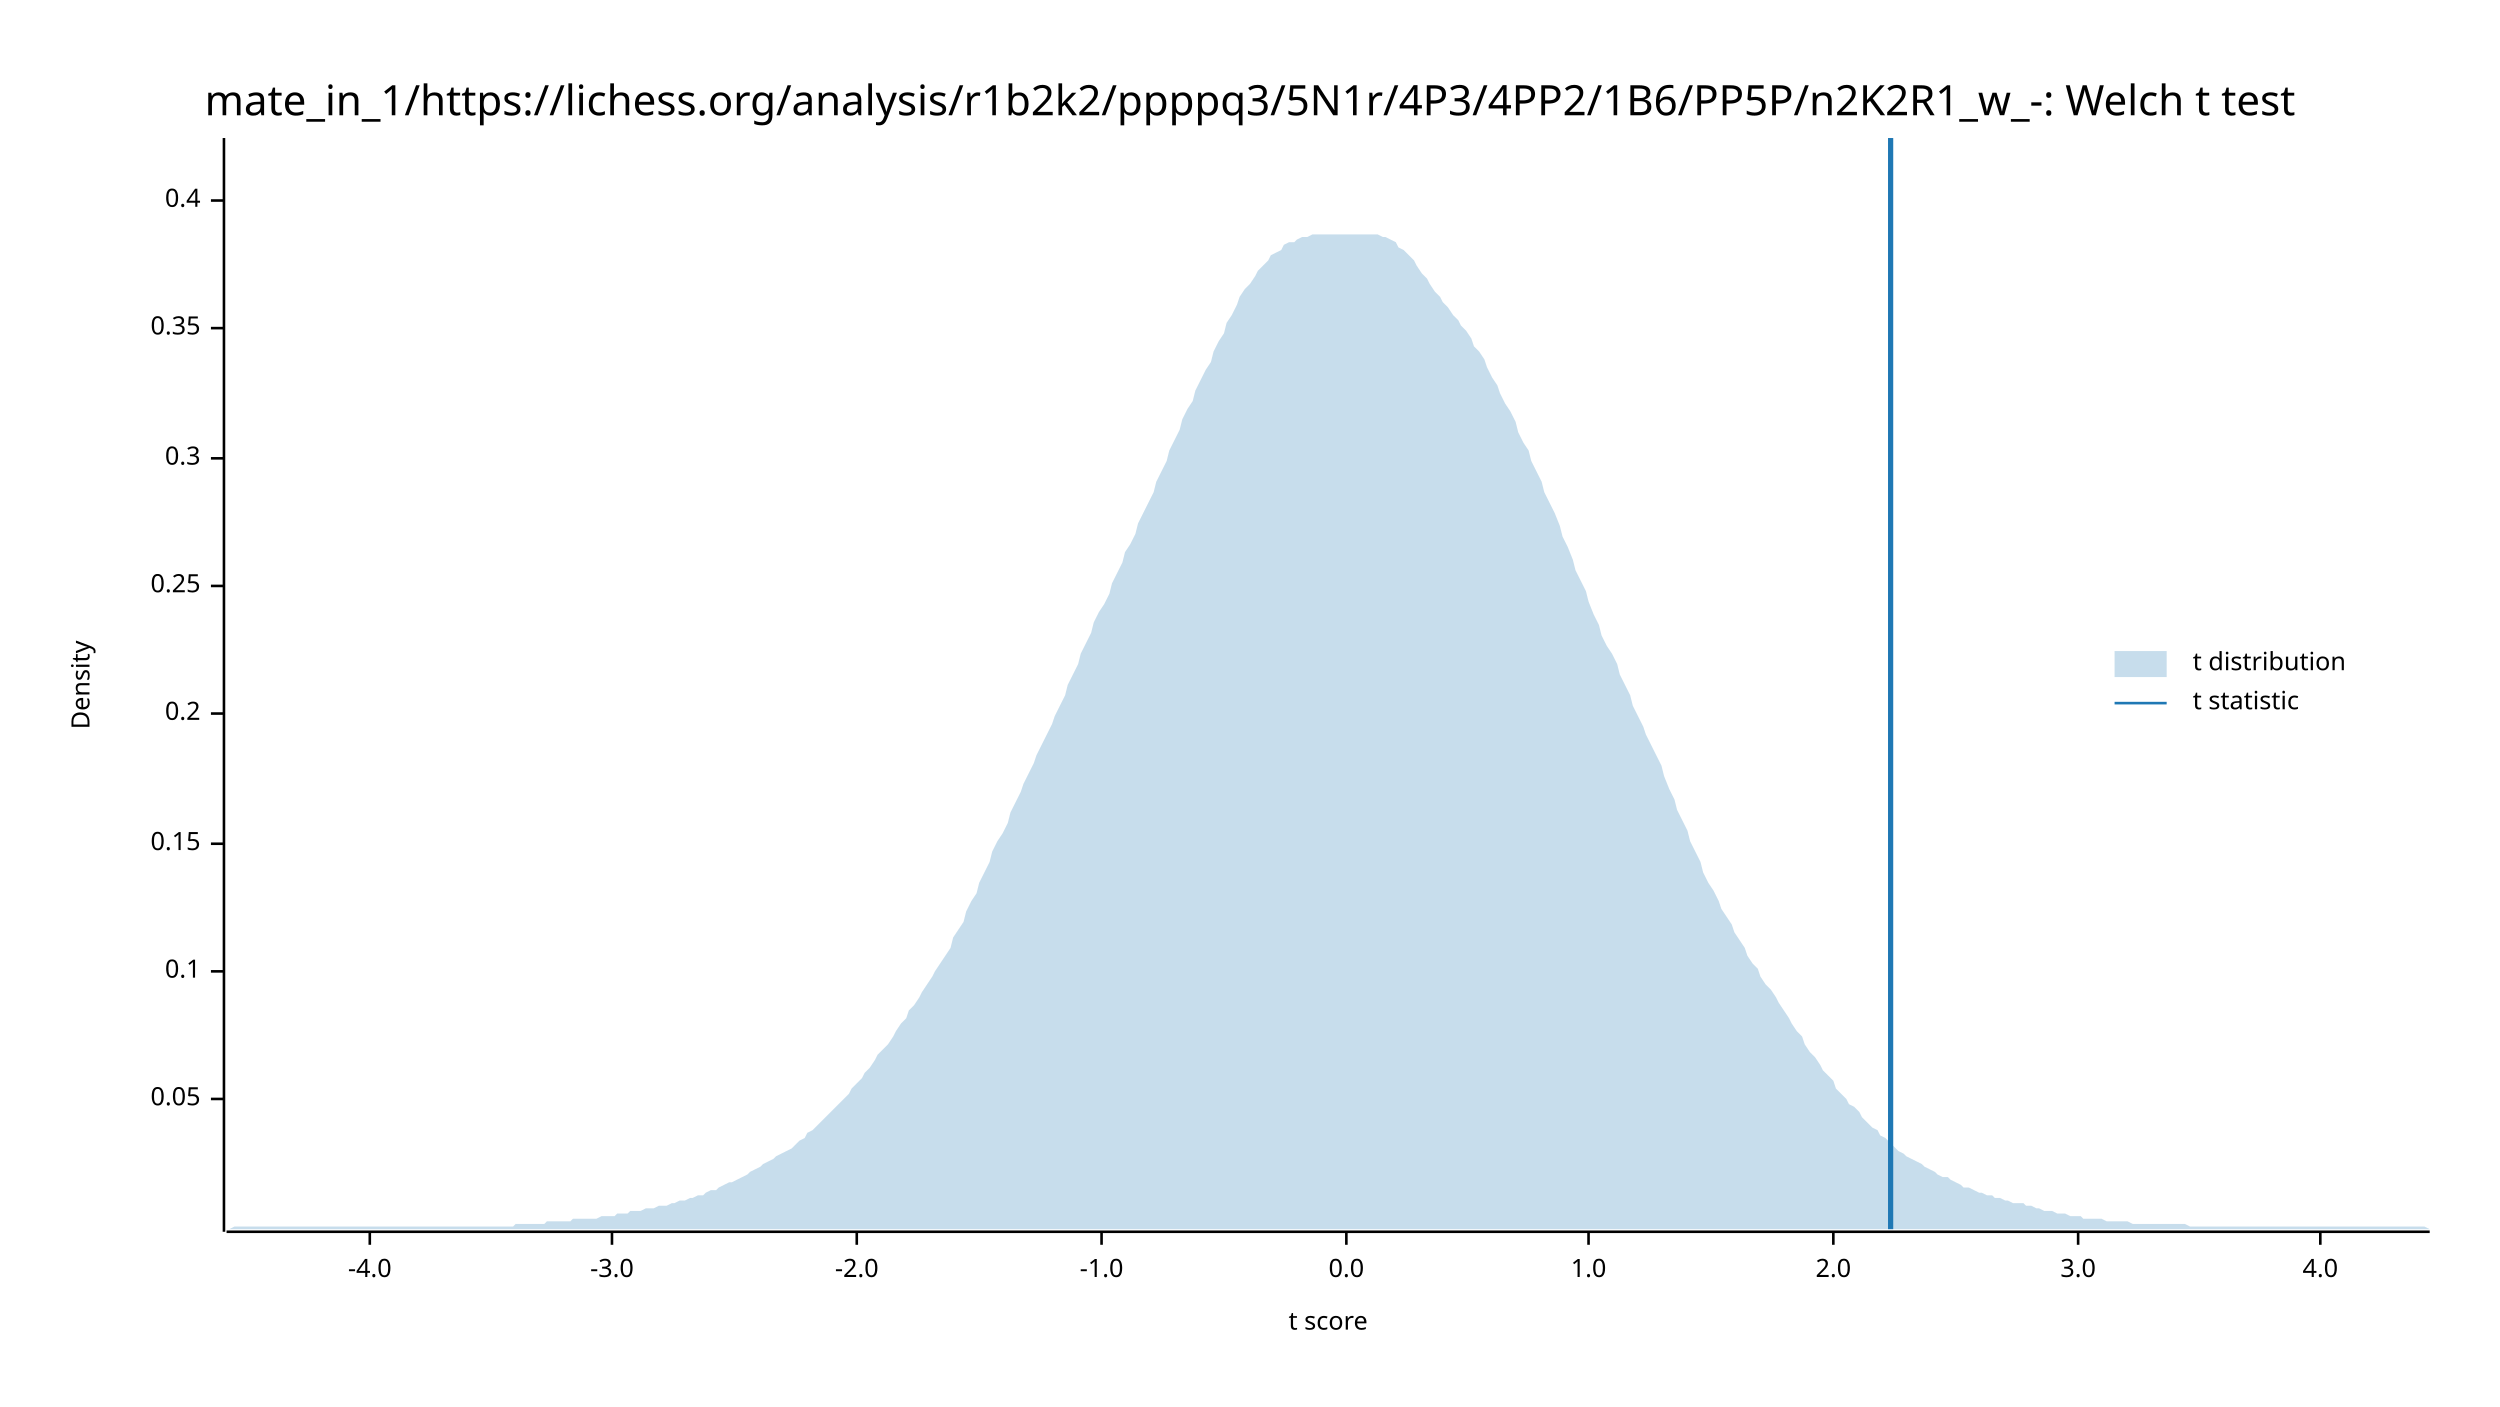
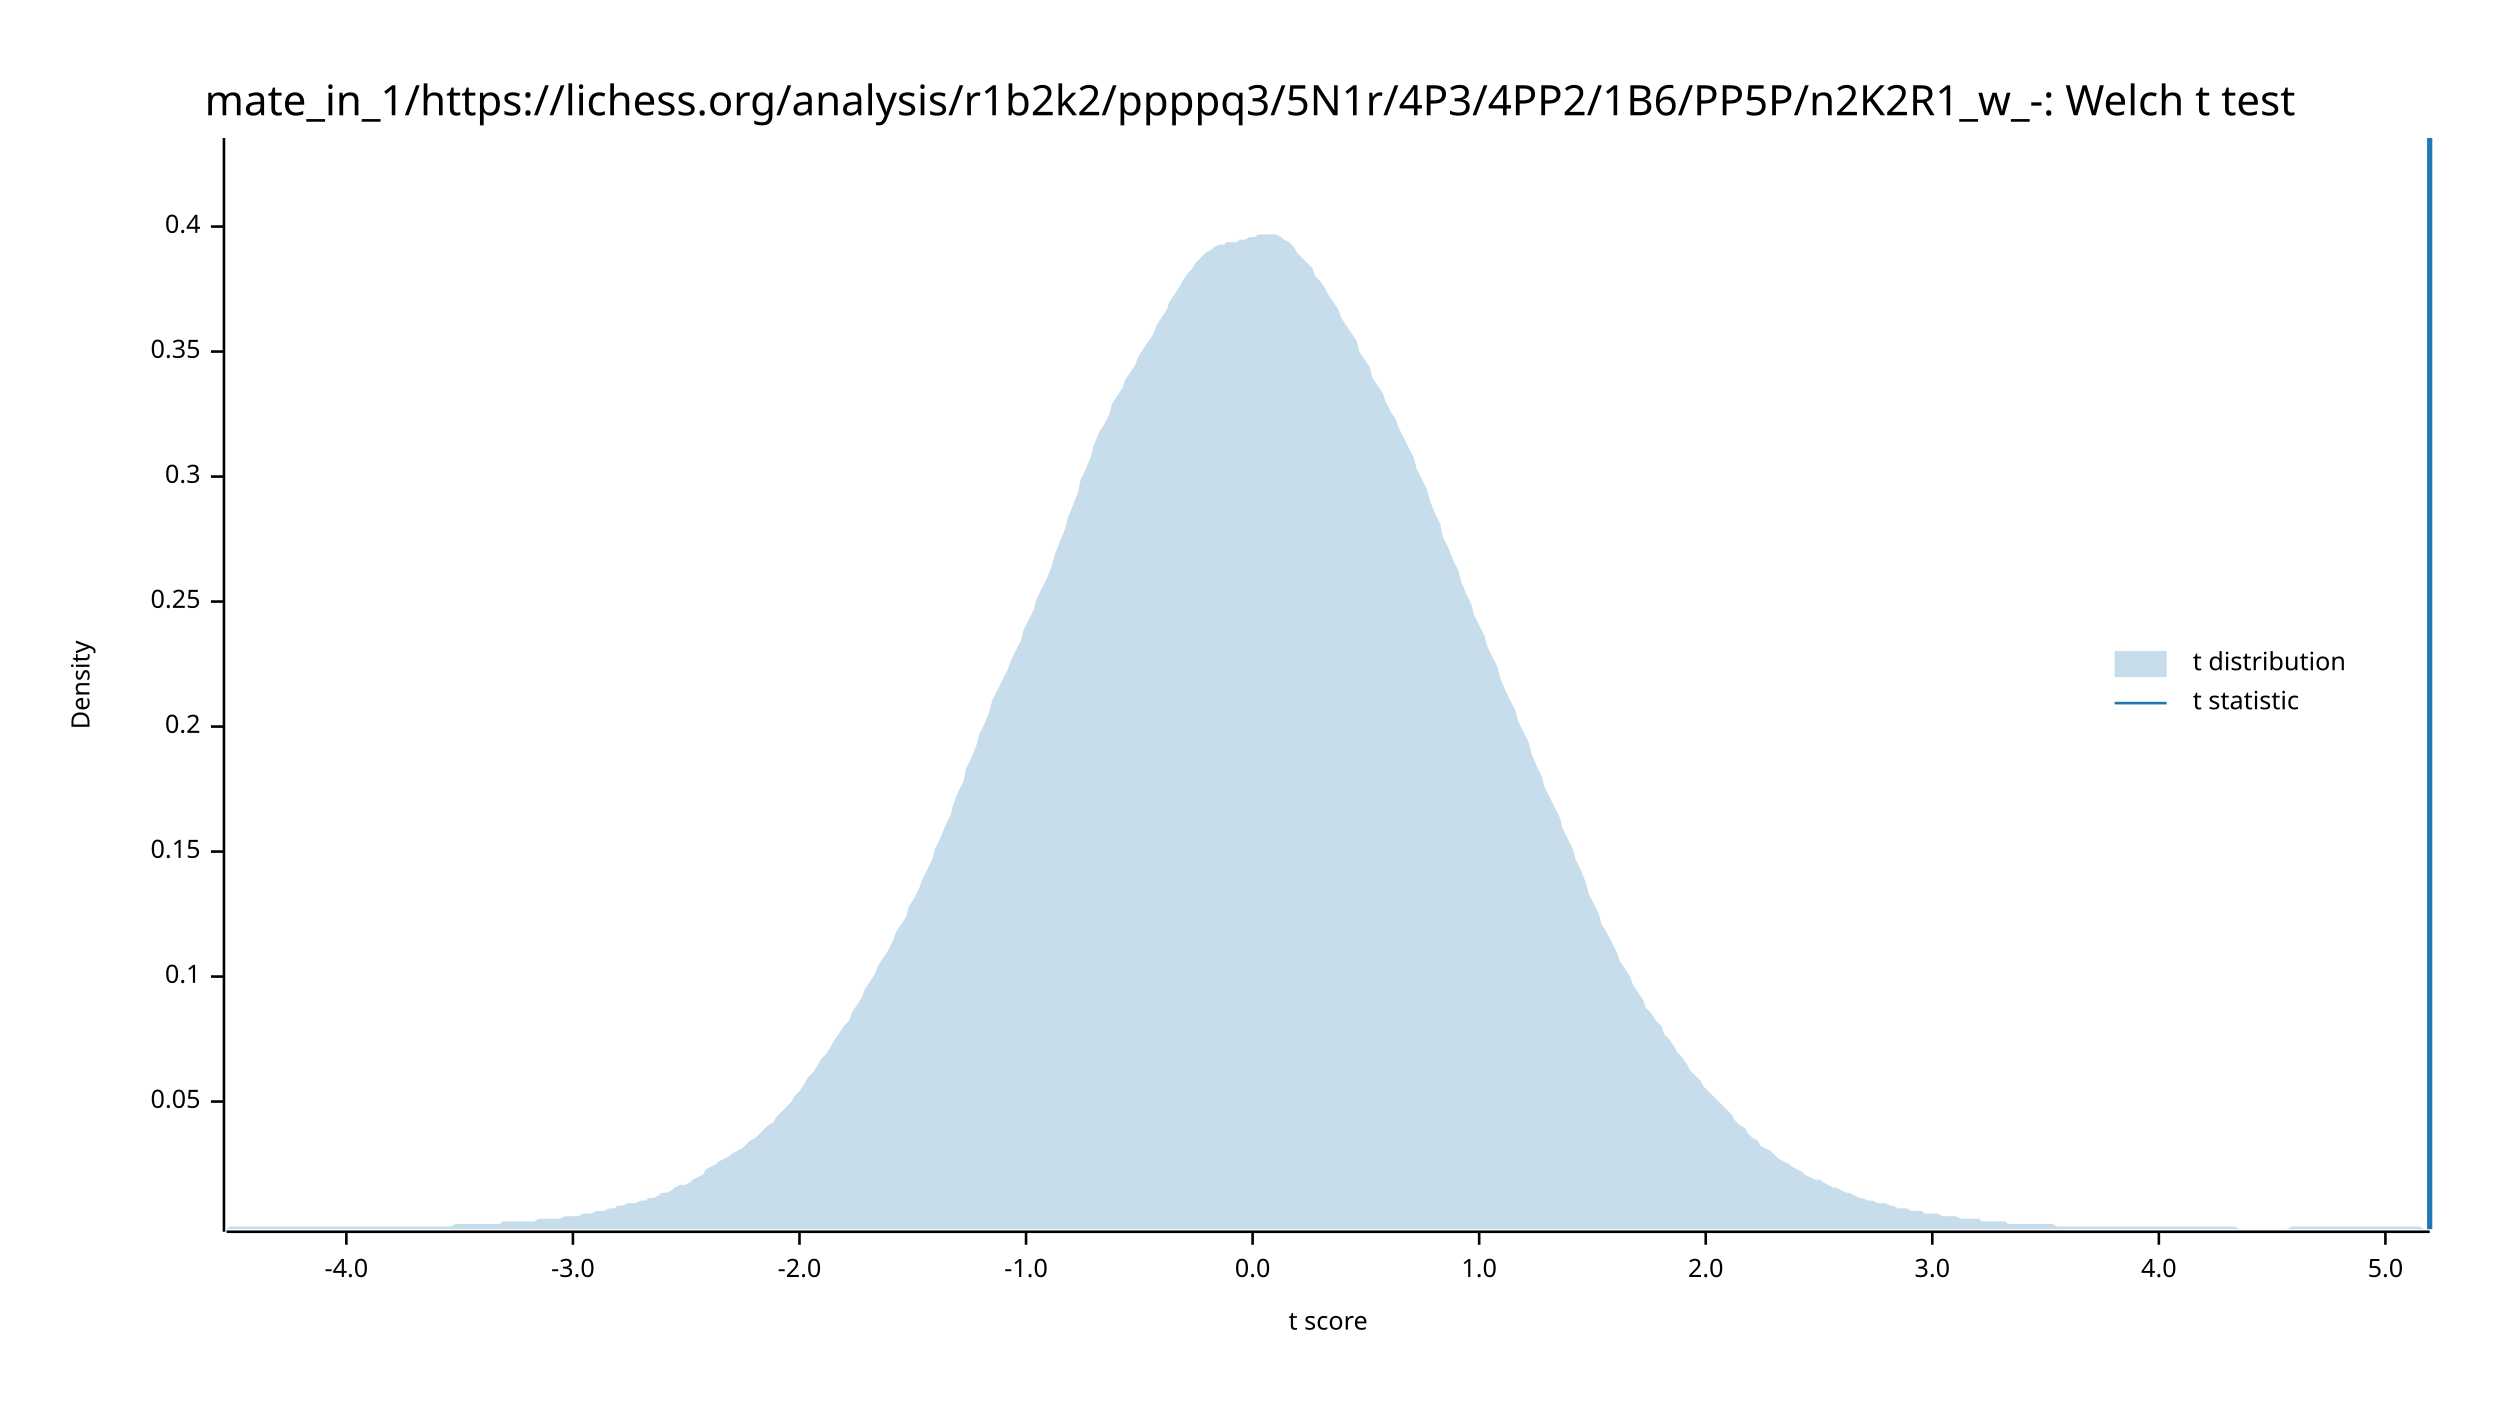
<svg xmlns="http://www.w3.org/2000/svg" width="960" height="540" viewBox="0 0 960 540">
  <text x="480" y="32" dy="0.76em" text-anchor="middle" font-family="sans-serif" font-size="16.129" opacity="1" fill="#000000">
mate_in_1/https://lichess.org/analysis/r1b2k2/ppppq3/5N1r/4P3/4PP2/1B6/PP5P/n2K2R1_w_-: Welch t test
</text>
  <text x="27" y="263" dy="0.76em" text-anchor="middle" font-family="sans-serif" font-size="9.677" opacity="1" fill="#000000" transform="rotate(270, 27, 263)">
Density
</text>
  <text x="510" y="513" dy="-0.5ex" text-anchor="middle" font-family="sans-serif" font-size="9.677" opacity="1" fill="#000000">
t score
</text>
  <polyline fill="none" opacity="1" stroke="#000000" stroke-width="1" points="86,53 86,473 " />
-   <text x="77" y="422" dy="0.5ex" text-anchor="end" font-family="sans-serif" font-size="9.677" opacity="1" fill="#000000">
+   <text x="77" y="423" dy="0.5ex" text-anchor="end" font-family="sans-serif" font-size="9.677" opacity="1" fill="#000000">
0.05
</text>
-   <polyline fill="none" opacity="1" stroke="#000000" stroke-width="1" points="81,422 86,422 " />
-   <text x="77" y="373" dy="0.5ex" text-anchor="end" font-family="sans-serif" font-size="9.677" opacity="1" fill="#000000">
+   <polyline fill="none" opacity="1" stroke="#000000" stroke-width="1" points="81,423 86,423 " />
+   <text x="77" y="375" dy="0.5ex" text-anchor="end" font-family="sans-serif" font-size="9.677" opacity="1" fill="#000000">
0.1
</text>
-   <polyline fill="none" opacity="1" stroke="#000000" stroke-width="1" points="81,373 86,373 " />
-   <text x="77" y="324" dy="0.5ex" text-anchor="end" font-family="sans-serif" font-size="9.677" opacity="1" fill="#000000">
+   <polyline fill="none" opacity="1" stroke="#000000" stroke-width="1" points="81,375 86,375 " />
+   <text x="77" y="327" dy="0.5ex" text-anchor="end" font-family="sans-serif" font-size="9.677" opacity="1" fill="#000000">
0.15
</text>
-   <polyline fill="none" opacity="1" stroke="#000000" stroke-width="1" points="81,324 86,324 " />
-   <text x="77" y="274" dy="0.5ex" text-anchor="end" font-family="sans-serif" font-size="9.677" opacity="1" fill="#000000">
+   <polyline fill="none" opacity="1" stroke="#000000" stroke-width="1" points="81,327 86,327 " />
+   <text x="77" y="279" dy="0.5ex" text-anchor="end" font-family="sans-serif" font-size="9.677" opacity="1" fill="#000000">
0.2
</text>
-   <polyline fill="none" opacity="1" stroke="#000000" stroke-width="1" points="81,274 86,274 " />
-   <text x="77" y="225" dy="0.5ex" text-anchor="end" font-family="sans-serif" font-size="9.677" opacity="1" fill="#000000">
+   <polyline fill="none" opacity="1" stroke="#000000" stroke-width="1" points="81,279 86,279 " />
+   <text x="77" y="231" dy="0.5ex" text-anchor="end" font-family="sans-serif" font-size="9.677" opacity="1" fill="#000000">
0.25
</text>
-   <polyline fill="none" opacity="1" stroke="#000000" stroke-width="1" points="81,225 86,225 " />
-   <text x="77" y="176" dy="0.5ex" text-anchor="end" font-family="sans-serif" font-size="9.677" opacity="1" fill="#000000">
+   <polyline fill="none" opacity="1" stroke="#000000" stroke-width="1" points="81,231 86,231 " />
+   <text x="77" y="183" dy="0.5ex" text-anchor="end" font-family="sans-serif" font-size="9.677" opacity="1" fill="#000000">
0.3
</text>
-   <polyline fill="none" opacity="1" stroke="#000000" stroke-width="1" points="81,176 86,176 " />
-   <text x="77" y="126" dy="0.5ex" text-anchor="end" font-family="sans-serif" font-size="9.677" opacity="1" fill="#000000">
+   <polyline fill="none" opacity="1" stroke="#000000" stroke-width="1" points="81,183 86,183 " />
+   <text x="77" y="135" dy="0.5ex" text-anchor="end" font-family="sans-serif" font-size="9.677" opacity="1" fill="#000000">
0.35
</text>
-   <polyline fill="none" opacity="1" stroke="#000000" stroke-width="1" points="81,126 86,126 " />
-   <text x="77" y="77" dy="0.5ex" text-anchor="end" font-family="sans-serif" font-size="9.677" opacity="1" fill="#000000">
+   <polyline fill="none" opacity="1" stroke="#000000" stroke-width="1" points="81,135 86,135 " />
+   <text x="77" y="87" dy="0.5ex" text-anchor="end" font-family="sans-serif" font-size="9.677" opacity="1" fill="#000000">
0.4
</text>
-   <polyline fill="none" opacity="1" stroke="#000000" stroke-width="1" points="81,77 86,77 " />
+   <polyline fill="none" opacity="1" stroke="#000000" stroke-width="1" points="81,87 86,87 " />
  <polyline fill="none" opacity="1" stroke="#000000" stroke-width="1" points="87,473 933,473 " />
-   <text x="142" y="483" dy="0.76em" text-anchor="middle" font-family="sans-serif" font-size="9.677" opacity="1" fill="#000000">
+   <text x="133" y="483" dy="0.76em" text-anchor="middle" font-family="sans-serif" font-size="9.677" opacity="1" fill="#000000">
-4.0
</text>
-   <polyline fill="none" opacity="1" stroke="#000000" stroke-width="1" points="142,473 142,478 " />
-   <text x="235" y="483" dy="0.76em" text-anchor="middle" font-family="sans-serif" font-size="9.677" opacity="1" fill="#000000">
+   <polyline fill="none" opacity="1" stroke="#000000" stroke-width="1" points="133,473 133,478 " />
+   <text x="220" y="483" dy="0.76em" text-anchor="middle" font-family="sans-serif" font-size="9.677" opacity="1" fill="#000000">
-3.0
</text>
-   <polyline fill="none" opacity="1" stroke="#000000" stroke-width="1" points="235,473 235,478 " />
-   <text x="329" y="483" dy="0.76em" text-anchor="middle" font-family="sans-serif" font-size="9.677" opacity="1" fill="#000000">
+   <polyline fill="none" opacity="1" stroke="#000000" stroke-width="1" points="220,473 220,478 " />
+   <text x="307" y="483" dy="0.76em" text-anchor="middle" font-family="sans-serif" font-size="9.677" opacity="1" fill="#000000">
-2.0
</text>
-   <polyline fill="none" opacity="1" stroke="#000000" stroke-width="1" points="329,473 329,478 " />
-   <text x="423" y="483" dy="0.76em" text-anchor="middle" font-family="sans-serif" font-size="9.677" opacity="1" fill="#000000">
+   <polyline fill="none" opacity="1" stroke="#000000" stroke-width="1" points="307,473 307,478 " />
+   <text x="394" y="483" dy="0.76em" text-anchor="middle" font-family="sans-serif" font-size="9.677" opacity="1" fill="#000000">
-1.0
</text>
-   <polyline fill="none" opacity="1" stroke="#000000" stroke-width="1" points="423,473 423,478 " />
-   <text x="517" y="483" dy="0.76em" text-anchor="middle" font-family="sans-serif" font-size="9.677" opacity="1" fill="#000000">
+   <polyline fill="none" opacity="1" stroke="#000000" stroke-width="1" points="394,473 394,478 " />
+   <text x="481" y="483" dy="0.76em" text-anchor="middle" font-family="sans-serif" font-size="9.677" opacity="1" fill="#000000">
0.0
</text>
-   <polyline fill="none" opacity="1" stroke="#000000" stroke-width="1" points="517,473 517,478 " />
-   <text x="610" y="483" dy="0.76em" text-anchor="middle" font-family="sans-serif" font-size="9.677" opacity="1" fill="#000000">
+   <polyline fill="none" opacity="1" stroke="#000000" stroke-width="1" points="481,473 481,478 " />
+   <text x="568" y="483" dy="0.76em" text-anchor="middle" font-family="sans-serif" font-size="9.677" opacity="1" fill="#000000">
1.0
</text>
-   <polyline fill="none" opacity="1" stroke="#000000" stroke-width="1" points="610,473 610,478 " />
-   <text x="704" y="483" dy="0.76em" text-anchor="middle" font-family="sans-serif" font-size="9.677" opacity="1" fill="#000000">
+   <polyline fill="none" opacity="1" stroke="#000000" stroke-width="1" points="568,473 568,478 " />
+   <text x="655" y="483" dy="0.76em" text-anchor="middle" font-family="sans-serif" font-size="9.677" opacity="1" fill="#000000">
2.0
</text>
-   <polyline fill="none" opacity="1" stroke="#000000" stroke-width="1" points="704,473 704,478 " />
-   <text x="798" y="483" dy="0.76em" text-anchor="middle" font-family="sans-serif" font-size="9.677" opacity="1" fill="#000000">
+   <polyline fill="none" opacity="1" stroke="#000000" stroke-width="1" points="655,473 655,478 " />
+   <text x="742" y="483" dy="0.76em" text-anchor="middle" font-family="sans-serif" font-size="9.677" opacity="1" fill="#000000">
3.0
</text>
-   <polyline fill="none" opacity="1" stroke="#000000" stroke-width="1" points="798,473 798,478 " />
-   <text x="891" y="483" dy="0.76em" text-anchor="middle" font-family="sans-serif" font-size="9.677" opacity="1" fill="#000000">
+   <polyline fill="none" opacity="1" stroke="#000000" stroke-width="1" points="742,473 742,478 " />
+   <text x="829" y="483" dy="0.76em" text-anchor="middle" font-family="sans-serif" font-size="9.677" opacity="1" fill="#000000">
4.0
</text>
-   <polyline fill="none" opacity="1" stroke="#000000" stroke-width="1" points="891,473 891,478 " />
-   <polygon opacity="0.25" fill="#1F78B4" points="87,472 88,472 90,471 92,471 93,471 95,471 97,471 98,471 100,471 102,471 103,471 105,471 107,471 109,471 110,471 112,471 114,471 115,471 117,471 119,471 120,471 122,471 124,471 125,471 127,471 129,471 131,471 132,471 134,471 136,471 137,471 139,471 141,471 142,471 144,471 146,471 148,471 149,471 151,471 153,471 154,471 156,471 158,471 159,471 161,471 163,471 164,471 166,471 168,471 170,471 171,471 173,471 175,471 176,471 178,471 180,471 181,471 183,471 185,471 187,471 188,471 190,471 192,471 193,471 195,471 197,471 198,470 200,470 202,470 203,470 205,470 207,470 209,470 210,469 212,469 214,469 215,469 217,469 219,469 220,468 222,468 224,468 226,468 227,468 229,468 231,467 232,467 234,467 236,467 237,466 239,466 241,466 242,465 244,465 246,465 248,464 249,464 251,464 253,463 254,463 256,463 258,462 259,462 261,461 263,461 265,460 266,460 268,459 270,459 271,458 273,457 275,457 276,456 278,455 280,454 281,454 283,453 285,452 287,451 288,450 290,449 292,448 293,447 295,446 297,445 298,444 300,443 302,442 304,441 305,440 307,438 309,437 310,435 312,434 314,432 315,431 317,429 319,427 320,426 322,424 324,422 326,420 327,418 329,416 331,414 332,412 334,410 336,407 337,405 339,403 341,401 343,398 344,396 346,393 348,391 349,388 351,386 353,383 354,381 356,378 358,375 359,373 361,370 363,367 365,364 366,360 368,357 370,354 371,350 373,346 375,343 376,339 378,335 380,331 381,327 383,323 385,320 387,316 388,312 390,308 392,304 393,301 395,297 397,293 398,290 400,286 402,282 404,278 405,275 407,271 409,267 410,263 412,259 414,255 415,251 417,247 419,243 420,239 422,235 424,232 426,228 427,224 429,220 431,216 432,212 434,209 436,205 437,201 439,197 441,193 443,189 444,185 446,181 448,177 449,173 451,169 453,165 454,161 456,157 458,154 459,150 461,146 463,142 465,139 466,135 468,131 470,128 471,124 473,121 475,117 476,114 478,111 480,109 482,106 483,104 485,102 487,100 488,98 490,97 492,96 493,94 495,93 497,93 498,92 500,91 502,91 504,90 505,90 507,90 509,90 510,90 512,90 514,90 515,90 517,90 519,90 521,90 522,90 524,90 526,90 527,90 529,90 531,91 532,91 534,92 536,93 537,95 539,96 541,98 543,100 544,102 546,105 548,107 549,109 551,112 553,114 554,116 556,118 558,121 560,123 561,125 563,127 565,130 566,133 568,135 570,138 571,141 573,145 575,148 576,151 578,155 580,158 582,162 583,166 585,170 587,173 588,177 590,181 592,185 593,189 595,193 597,197 599,202 600,206 602,210 604,215 605,219 607,223 609,227 610,231 612,236 614,240 615,244 617,248 619,251 621,255 622,259 624,263 626,267 627,271 629,275 631,279 632,282 634,286 636,290 638,294 639,298 641,303 643,307 644,311 646,315 648,319 649,323 651,327 653,331 654,335 656,339 658,342 660,346 661,349 663,352 665,355 666,358 668,361 670,364 671,367 673,370 675,372 676,375 678,378 680,380 682,383 683,385 685,388 687,391 688,393 690,396 692,398 693,401 695,404 697,406 699,409 700,411 702,413 704,415 705,418 707,420 709,422 710,424 712,425 714,427 715,429 717,431 719,433 721,434 722,436 724,437 726,439 727,440 729,442 731,443 732,444 734,445 736,446 738,447 739,448 741,449 743,450 744,451 746,452 748,452 749,453 751,454 753,455 754,456 756,456 758,457 760,458 761,458 763,459 765,459 766,460 768,460 770,461 771,461 773,462 775,462 777,462 778,463 780,463 782,464 783,464 785,465 787,465 788,465 790,466 792,466 793,466 795,467 797,467 799,467 800,468 802,468 804,468 805,468 807,468 809,469 810,469 812,469 814,469 816,469 817,469 819,470 821,470 822,470 824,470 826,470 827,470 829,470 831,470 832,470 834,470 836,470 838,470 839,470 841,471 843,471 844,471 846,471 848,471 849,471 851,471 853,471 855,471 856,471 858,471 860,471 861,471 863,471 865,471 866,471 868,471 870,471 871,471 873,471 875,471 877,471 878,471 880,471 882,471 883,471 885,471 887,471 888,471 890,471 892,471 894,471 895,471 897,471 899,471 900,471 902,471 904,471 905,471 907,471 909,471 910,471 912,471 914,471 916,471 917,471 919,471 921,471 922,471 924,471 926,471 927,471 929,471 931,471 933,472 933,472 87,472 " />
-   <polyline fill="none" opacity="1" stroke="#1F78B4" stroke-width="2" points="726,472 726,53 " />
+   <polyline fill="none" opacity="1" stroke="#000000" stroke-width="1" points="829,473 829,478 " />
+   <text x="916" y="483" dy="0.76em" text-anchor="middle" font-family="sans-serif" font-size="9.677" opacity="1" fill="#000000">
+ 5.0
+ </text>
+   <polyline fill="none" opacity="1" stroke="#000000" stroke-width="1" points="916,473 916,478 " />
+   <polygon opacity="0.25" fill="#1F78B4" points="87,472 88,471 90,471 92,471 93,471 95,471 97,471 98,471 100,471 102,471 103,471 105,471 107,471 109,471 110,471 112,471 114,471 115,471 117,471 119,471 120,471 122,471 124,471 125,471 127,471 129,471 131,471 132,471 134,471 136,471 137,471 139,471 141,471 142,471 144,471 146,471 148,471 149,471 151,471 153,471 154,471 156,471 158,471 159,471 161,471 163,471 164,471 166,471 168,471 170,471 171,471 173,471 175,470 176,470 178,470 180,470 181,470 183,470 185,470 187,470 188,470 190,470 192,470 193,469 195,469 197,469 198,469 200,469 202,469 203,469 205,469 207,468 209,468 210,468 212,468 214,468 215,468 217,467 219,467 220,467 222,467 224,466 226,466 227,466 229,465 231,465 232,465 234,464 236,464 237,463 239,463 241,462 242,462 244,462 246,461 248,461 249,460 251,460 253,459 254,458 256,458 258,457 259,456 261,455 263,455 265,454 266,453 268,452 270,451 271,449 273,448 275,447 276,446 278,445 280,444 281,443 283,442 285,441 287,439 288,438 290,437 292,435 293,434 295,432 297,431 298,429 300,427 302,425 304,423 305,421 307,419 309,416 310,414 312,412 314,409 315,407 317,405 319,402 320,400 322,397 324,394 326,392 327,389 329,386 331,383 332,380 334,377 336,374 337,371 339,368 341,365 343,361 344,358 346,355 348,352 349,348 351,345 353,341 354,338 356,334 358,330 359,326 361,322 363,317 365,313 366,309 368,304 370,300 371,295 373,291 375,286 376,282 378,278 380,273 381,269 383,265 385,261 387,257 388,254 390,250 392,246 393,242 395,238 397,234 398,230 400,226 402,222 404,217 405,213 407,208 409,203 410,199 412,194 414,189 415,184 417,180 419,175 420,171 422,166 424,163 426,159 427,155 429,152 431,149 432,146 434,143 436,140 437,137 439,134 441,131 443,128 444,125 446,122 448,119 449,116 451,113 453,110 454,108 456,105 458,103 459,101 461,99 463,97 465,96 466,95 468,94 470,94 471,93 473,93 475,93 476,92 478,92 480,91 482,91 483,90 485,90 487,90 488,90 490,90 492,91 493,92 495,93 497,95 498,97 500,99 502,101 504,103 505,106 507,108 509,111 510,113 512,116 514,119 515,122 517,125 519,128 521,131 522,135 524,138 526,141 527,145 529,148 531,151 532,154 534,158 536,161 537,164 539,168 541,172 543,176 544,180 546,184 548,188 549,192 551,197 553,201 554,206 556,210 558,215 560,219 561,223 563,228 565,232 566,236 568,240 570,244 571,248 573,252 575,256 576,260 578,265 580,269 582,273 583,277 585,281 587,285 588,289 590,294 592,298 593,302 595,306 597,310 599,314 600,318 602,322 604,326 605,330 607,334 609,339 610,343 612,347 614,351 615,355 617,358 619,362 621,366 622,369 624,372 626,375 627,378 629,381 631,384 632,387 634,389 636,392 638,394 639,397 641,399 643,402 644,404 646,406 648,409 649,411 651,413 653,415 654,417 656,419 658,421 660,423 661,424 663,426 665,428 666,430 668,432 670,433 671,435 673,437 675,438 676,440 678,441 680,442 682,444 683,445 685,446 687,447 688,448 690,449 692,450 693,451 695,452 697,453 699,453 700,454 702,455 704,456 705,456 707,457 709,458 710,458 712,459 714,460 715,460 717,461 719,461 721,462 722,462 724,462 726,463 727,463 729,464 731,464 732,464 734,465 736,465 738,465 739,466 741,466 743,466 744,466 746,467 748,467 749,467 751,467 753,468 754,468 756,468 758,468 760,468 761,469 763,469 765,469 766,469 768,469 770,469 771,470 773,470 775,470 777,470 778,470 780,470 782,470 783,470 785,470 787,470 788,470 790,471 792,471 793,471 795,471 797,471 799,471 800,471 802,471 804,471 805,471 807,471 809,471 810,471 812,471 814,471 816,471 817,471 819,471 821,471 822,471 824,471 826,471 827,471 829,471 831,471 832,471 834,471 836,471 838,471 839,471 841,471 843,471 844,471 846,471 848,471 849,471 851,471 853,471 855,471 856,471 858,471 860,472 861,472 863,472 865,472 866,472 868,472 870,472 871,472 873,472 875,472 877,472 878,472 880,471 882,471 883,471 885,471 887,471 888,471 890,471 892,471 894,471 895,471 897,471 899,471 900,471 902,471 904,471 905,471 907,471 909,471 910,471 912,471 914,471 916,471 917,471 919,471 921,471 922,471 924,471 926,471 927,471 929,471 931,472 933,472 933,472 87,472 " />
+   <polyline fill="none" opacity="1" stroke="#1F78B4" stroke-width="2" points="933,472 933,53 " />
  <text x="842" y="250" dy="0.76em" text-anchor="start" font-family="sans-serif" font-size="9.677" opacity="1" fill="#000000">
t distribution
</text>
  <text x="842" y="265" dy="0.76em" text-anchor="start" font-family="sans-serif" font-size="9.677" opacity="1" fill="#000000">
t statistic
</text>
  <rect x="812" y="250" width="20" height="10" opacity="0.25" fill="#1F78B4" stroke="none" />
  <polyline fill="none" opacity="1" stroke="#1F78B4" stroke-width="1" points="812,270 832,270 " />
</svg>
